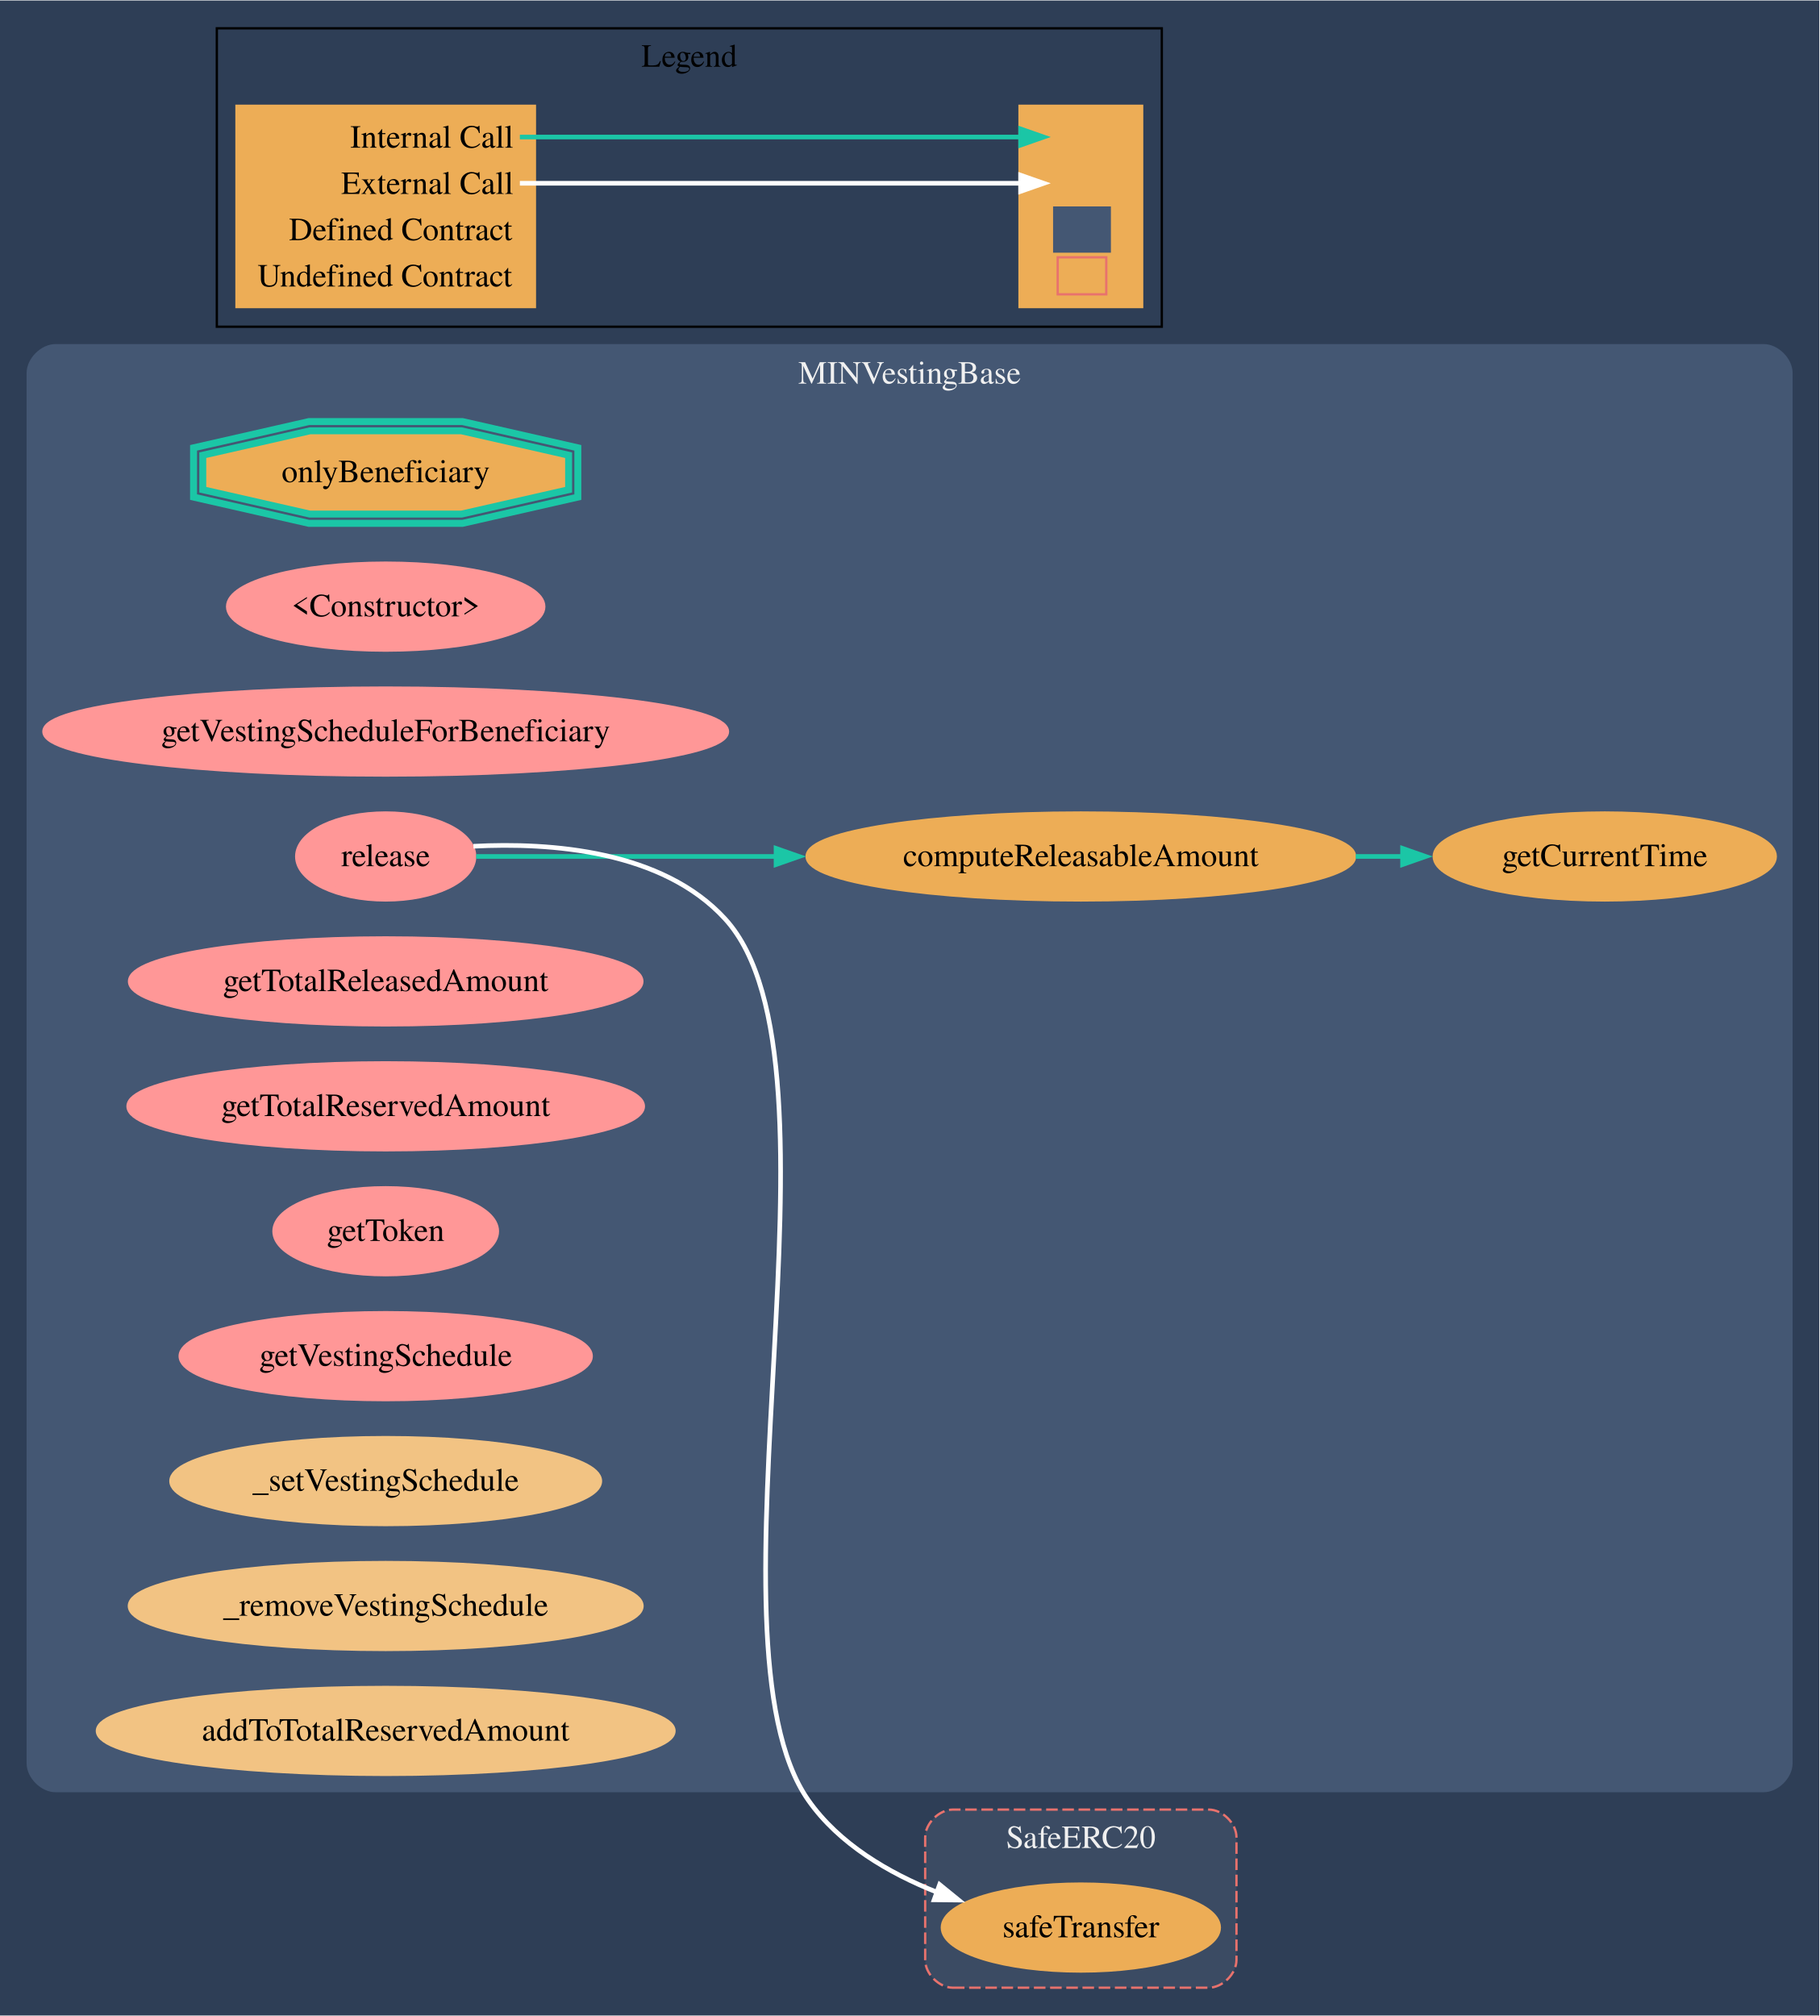
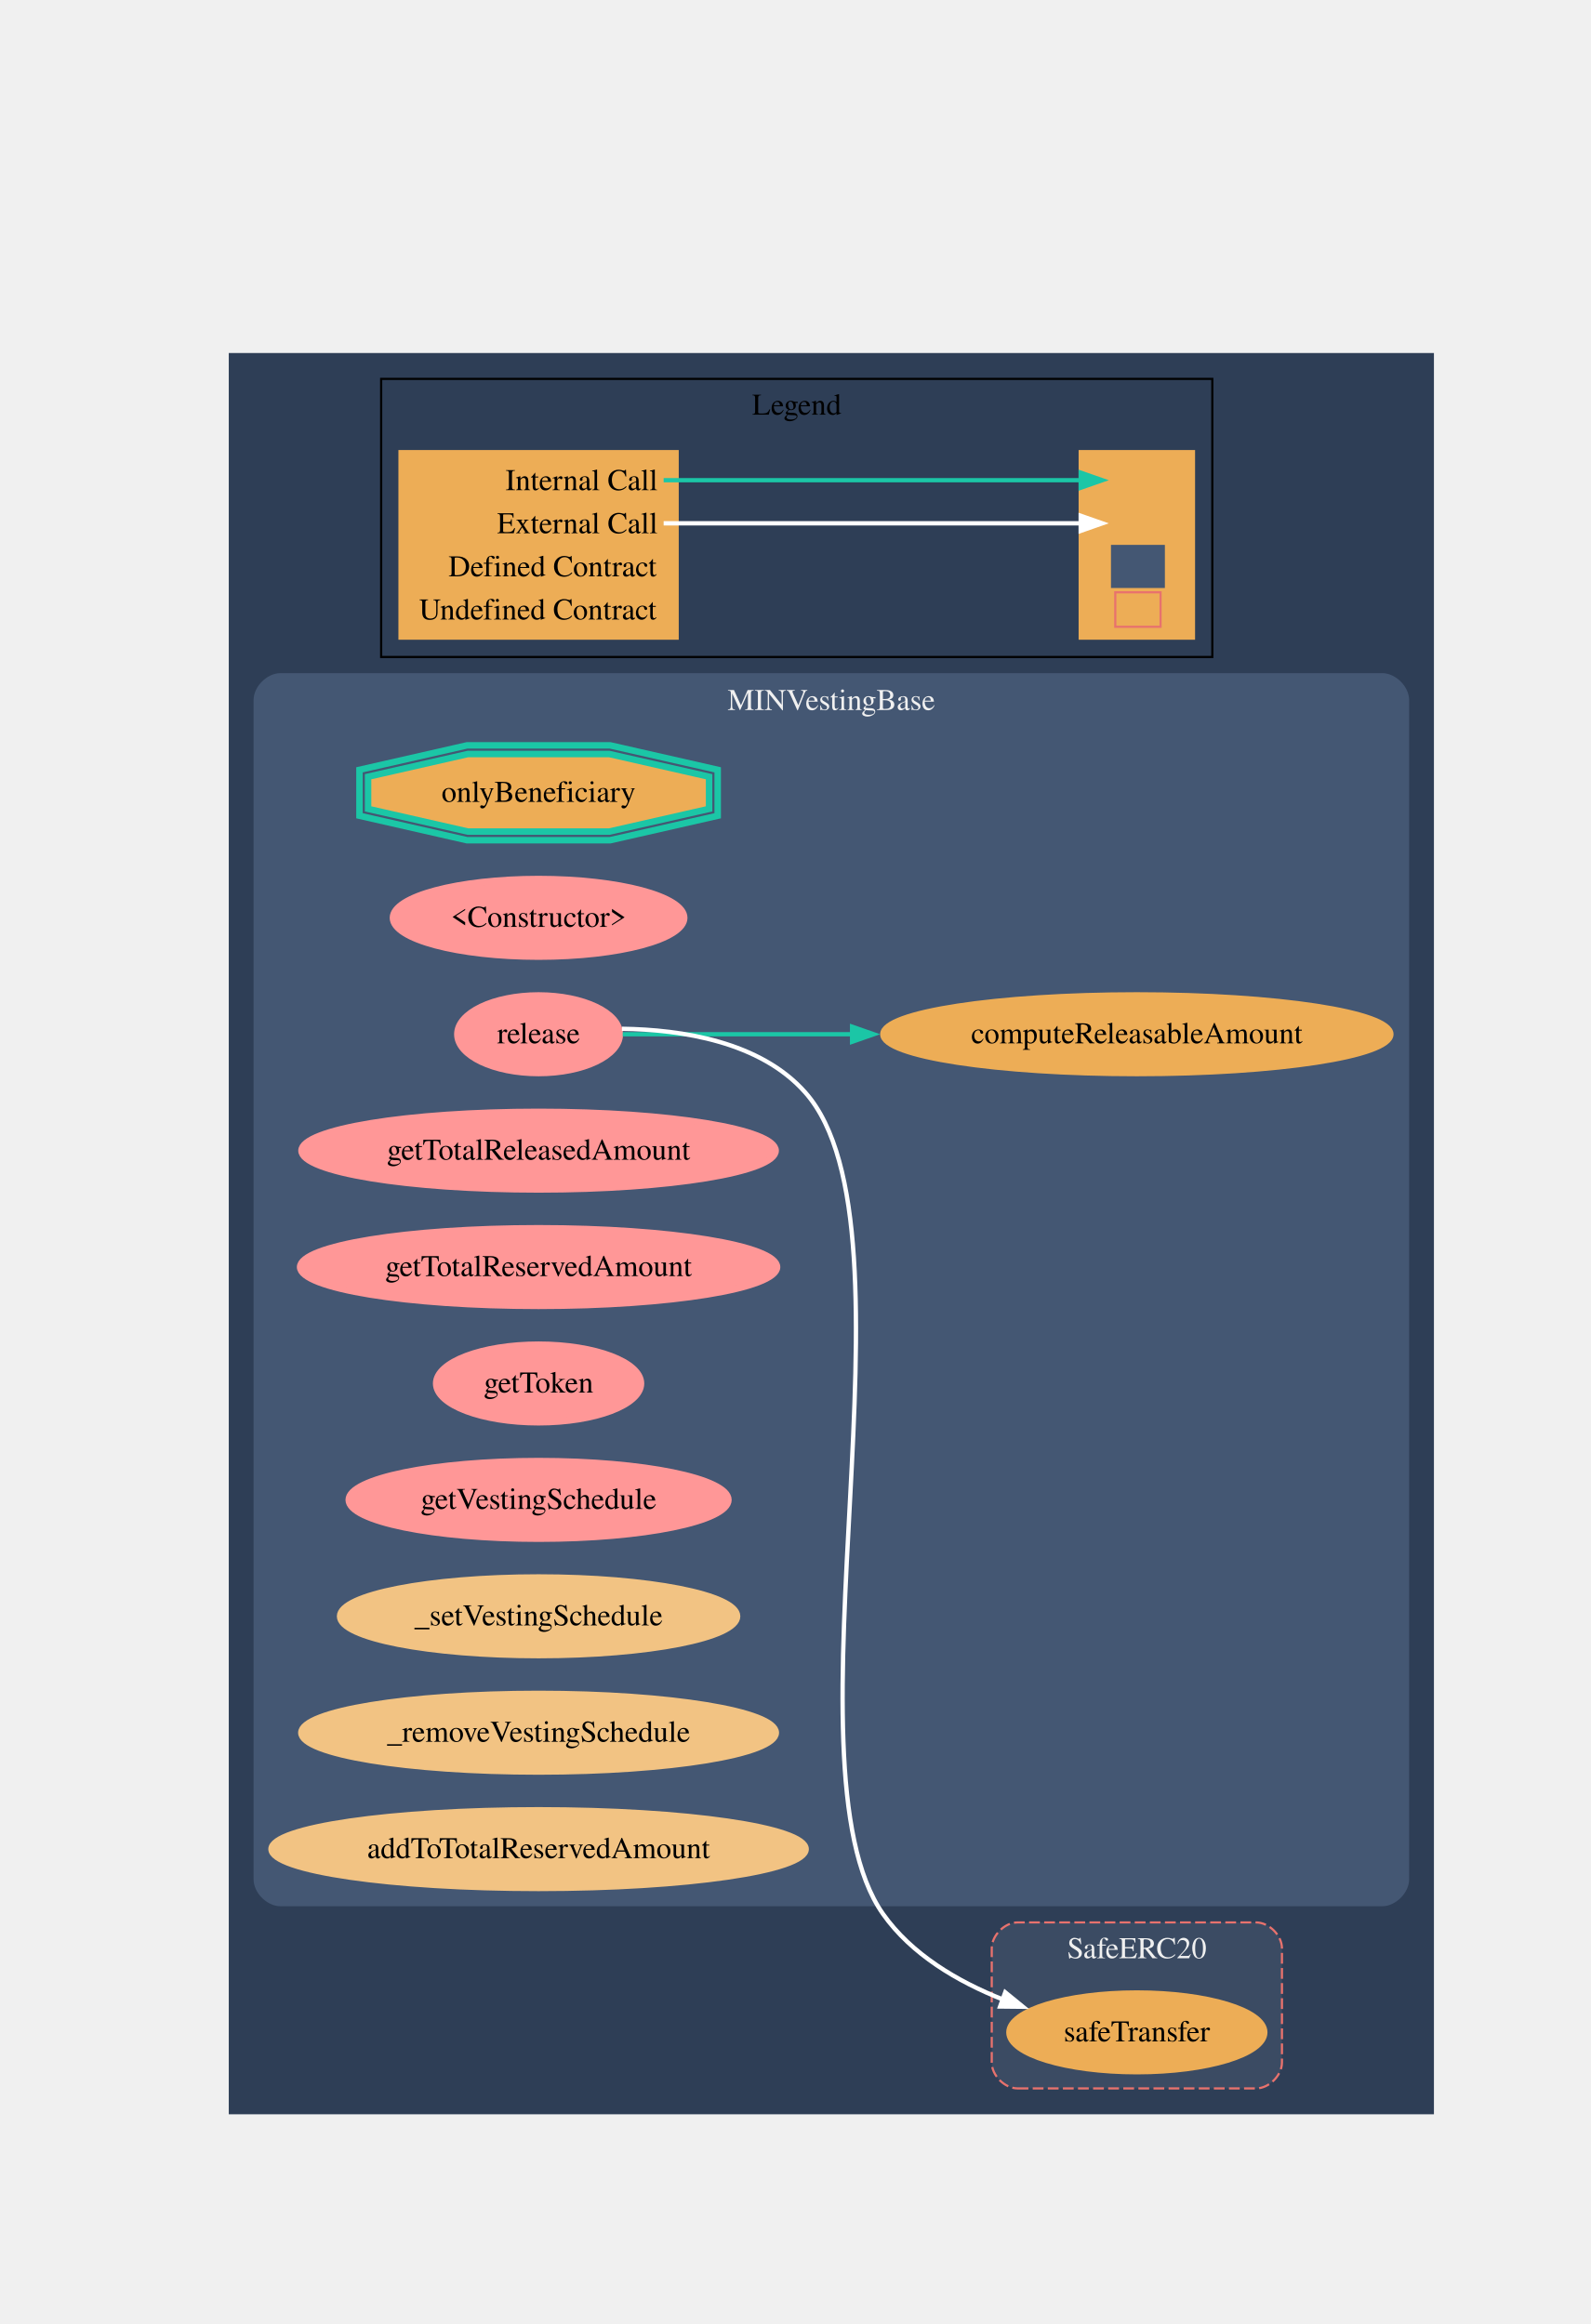
- <svg xmlns="http://www.w3.org/2000/svg" width="786pt" height="871pt" viewBox="0.00 0.00 786.42 871.00">
-   <g id="graph0" class="graph" transform="translate(4,867) scale(1)" data-name="G">
-     <polygon fill="#2e3e56" stroke="none" points="-4,4 -4,-867 782.42,-867 782.42,4 -4,4" style="" />
+ <svg xmlns="http://www.w3.org/2000/svg" width="559pt" height="817pt" viewBox="0.00 0.00 558.88 817.00">
+   <g id="graph0" class="graph" transform="translate(83.37263,740.2411) scale(0.7578583)" data-name="G">
+     <polygon fill="#2e3e56" stroke="none" points="-4,4 -4,-813 554.88,-813 554.88,4 -4,4" style="" />
    <g id="clust1" class="cluster" data-name="clusterMINVestingBase">
-       <path fill="#445773" stroke="#445773" d="M20,-93C20,-93 758.42,-93 758.42,-93 764.42,-93 770.42,-99 770.42,-105 770.42,-105 770.42,-706 770.42,-706 770.42,-712 764.42,-718 758.42,-718 758.42,-718 20,-718 20,-718 14,-718 8,-712 8,-706 8,-706 8,-105 8,-105 8,-99 14,-93 20,-93" style="" />
-       <text text-anchor="middle" x="389.21" y="-701.4" font-family="Times,serif" font-size="14.00" fill="#f0f0f0" style="">MINVestingBase</text>
+       <path fill="#445773" stroke="#445773" d="M20,-93C20,-93 530.88,-93 530.88,-93 536.88,-93 542.88,-99 542.88,-105 542.88,-105 542.88,-652 542.88,-652 542.88,-658 536.88,-664 530.88,-664 530.88,-664 20,-664 20,-664 14,-664 8,-658 8,-652 8,-652 8,-105 8,-105 8,-99 14,-93 20,-93" style="" />
+       <text text-anchor="middle" x="275.44" y="-647.4" font-family="Times,serif" font-size="14.00" fill="#f0f0f0" style="">MINVestingBase</text>
    </g>
    <g id="clust2" class="cluster" data-name="clusterSafeERC20">
-       <path fill="#3b4b63" stroke="#e8726d" stroke-dasharray="5,2" d="M407.94,-8C407.94,-8 518.51,-8 518.51,-8 524.51,-8 530.51,-14 530.51,-20 530.51,-20 530.51,-73 530.51,-73 530.51,-79 524.51,-85 518.51,-85 518.51,-85 407.94,-85 407.94,-85 401.94,-85 395.94,-79 395.94,-73 395.94,-73 395.94,-20 395.94,-20 395.94,-14 401.94,-8 407.94,-8" style="" />
-       <text text-anchor="middle" x="463.23" y="-68.4" font-family="Times,serif" font-size="14.00" fill="#f0f0f0" style="">SafeERC20</text>
+       <path fill="#3b4b63" stroke="#e8726d" stroke-dasharray="5,2" d="M361.82,-8C361.82,-8 472.4,-8 472.4,-8 478.4,-8 484.4,-14 484.4,-20 484.4,-20 484.4,-73 484.4,-73 484.4,-79 478.4,-85 472.4,-85 472.4,-85 361.82,-85 361.82,-85 355.82,-85 349.82,-79 349.82,-73 349.82,-73 349.82,-20 349.82,-20 349.82,-14 355.82,-8 361.82,-8" style="" />
+       <text text-anchor="middle" x="417.11" y="-68.4" font-family="Times,serif" font-size="14.00" fill="#f0f0f0" style="">SafeERC20</text>
    </g>
    <g id="clust3" class="cluster" data-name="cluster_01">
-       <polygon fill="#2e3e56" stroke="black" points="89.73,-726 89.73,-855 498.23,-855 498.23,-726 89.73,-726" style="" />
-       <text text-anchor="middle" x="293.98" y="-838.4" font-family="Times,serif" font-size="14.00" style="">Legend</text>
+       <polygon fill="#2e3e56" stroke="black" points="66.67,-672 66.67,-801 452.11,-801 452.11,-672 66.67,-672" style="" />
+       <text text-anchor="middle" x="259.39" y="-784.4" font-family="Times,serif" font-size="14.00" style="">Legend</text>
    </g>
    <g id="node1" class="node" pointer-events="visible" data-name="MINVestingBase.onlyBeneficiary">
-       <polygon fill="#edad56" stroke="#1bc6a6" stroke-width="3" points="241.8,-655.54 241.8,-670.46 195.48,-681 129.98,-681 83.66,-670.46 83.66,-655.54 129.98,-645 195.48,-645 241.8,-655.54" style="" />
-       <polygon fill="none" stroke="#1bc6a6" stroke-width="3" points="245.79,-652.35 245.79,-673.65 195.93,-685 129.53,-685 79.67,-673.65 79.67,-652.35 129.53,-641 195.93,-641 245.79,-652.35" style="" />
-       <text text-anchor="middle" x="162.73" y="-658.8" font-family="Times,serif" font-size="14.00" style="">onlyBeneficiary</text>
+       <polygon fill="#edad56" stroke="#1bc6a6" stroke-width="3" points="218.74,-601.54 218.74,-616.46 172.42,-627 106.92,-627 60.6,-616.46 60.6,-601.54 106.92,-591 172.42,-591 218.74,-601.54" style="" />
+       <polygon fill="none" stroke="#1bc6a6" stroke-width="3" points="222.73,-598.35 222.73,-619.65 172.87,-631 106.47,-631 56.61,-619.65 56.61,-598.35 106.47,-587 172.87,-587 222.73,-598.35" style="" />
+       <text text-anchor="middle" x="139.67" y="-604.8" font-family="Times,serif" font-size="14.00" style="">onlyBeneficiary</text>
    </g>
    <g id="node2" class="node" pointer-events="visible" data-name="MINVestingBase.&lt;Constructor&gt;">
-       <ellipse fill="#ff9797" stroke="#ff9797" stroke-width="3" cx="162.73" cy="-605" rx="67.55" ry="18" style="" />
-       <text text-anchor="middle" x="162.73" y="-600.8" font-family="Times,serif" font-size="14.00" style="">&lt;Constructor&gt;</text>
+       <ellipse fill="#ff9797" stroke="#ff9797" stroke-width="3" cx="139.67" cy="-551" rx="67.55" ry="18" style="" />
+       <text text-anchor="middle" x="139.67" y="-546.8" font-family="Times,serif" font-size="14.00" style="">&lt;Constructor&gt;</text>
    </g>
-     <g id="node3" class="node" pointer-events="visible" data-name="MINVestingBase.getVestingScheduleForBeneficiary">
-       <ellipse fill="#ff9797" stroke="#ff9797" stroke-width="3" cx="162.73" cy="-551" rx="146.96" ry="18" style="" />
-       <text text-anchor="middle" x="162.73" y="-546.8" font-family="Times,serif" font-size="14.00" style="">getVestingScheduleForBeneficiary</text>
+     <g id="node3" class="node" pointer-events="visible" data-name="MINVestingBase.release">
+       <ellipse fill="#ff9797" stroke="#ff9797" stroke-width="3" cx="139.67" cy="-497" rx="37.68" ry="18" style="" />
+       <text text-anchor="middle" x="139.67" y="-492.8" font-family="Times,serif" font-size="14.00" style="">release</text>
    </g>
-     <g id="node4" class="node" pointer-events="visible" data-name="MINVestingBase.release">
-       <ellipse fill="#ff9797" stroke="#ff9797" stroke-width="3" cx="162.73" cy="-497" rx="37.68" ry="18" style="" />
-       <text text-anchor="middle" x="162.73" y="-492.8" font-family="Times,serif" font-size="14.00" style="">release</text>
-     </g>
-     <g id="node5" class="node" pointer-events="visible" data-name="MINVestingBase.computeReleasableAmount">
-       <ellipse fill="#edad56" stroke="#edad56" stroke-width="3" cx="463.23" cy="-497" rx="117.54" ry="18" style="" />
-       <text text-anchor="middle" x="463.23" y="-492.8" font-family="Times,serif" font-size="14.00" style="">computeReleasableAmount</text>
+     <g id="node4" class="node" pointer-events="visible" data-name="MINVestingBase.computeReleasableAmount">
+       <ellipse fill="#edad56" stroke="#edad56" stroke-width="3" cx="417.11" cy="-497" rx="117.54" ry="18" style="" />
+       <text text-anchor="middle" x="417.11" y="-492.8" font-family="Times,serif" font-size="14.00" style="">computeReleasableAmount</text>
    </g>
    <g id="edge1" class="edge" data-name="MINVestingBase.release-&gt;MINVestingBase.computeReleasableAmount">
-       <path fill="none" stroke="#1bc6a6" stroke-width="2" d="M201.84,-497C234.81,-497 284.47,-497 331.61,-497" style="" />
-       <polygon fill="#1bc6a6" stroke="#1bc6a6" stroke-width="2" points="331.47,-500.5 341.47,-497 331.47,-493.5 331.47,-500.5" style="" />
+       <path fill="none" stroke="#1bc6a6" stroke-width="2" d="M178.68,-497C206.58,-497 246.26,-497 285.21,-497" style="" />
+       <polygon fill="#1bc6a6" stroke="#1bc6a6" stroke-width="2" points="285.06,-500.5 295.06,-497 285.06,-493.5 285.06,-500.5" style="" />
    </g>
-     <g id="node14" class="node" pointer-events="visible" data-name="SafeERC20.safeTransfer">
-       <ellipse fill="#edad56" stroke="#edad56" stroke-width="3" cx="463.23" cy="-34" rx="59.08" ry="18" style="" />
-       <text text-anchor="middle" x="463.23" y="-29.8" font-family="Times,serif" font-size="14.00" style="">safeTransfer</text>
+     <g id="node12" class="node" pointer-events="visible" data-name="SafeERC20.safeTransfer">
+       <ellipse fill="#edad56" stroke="#edad56" stroke-width="3" cx="417.11" cy="-34" rx="59.08" ry="18" style="" />
+       <text text-anchor="middle" x="417.11" y="-29.8" font-family="Times,serif" font-size="14.00" style="">safeTransfer</text>
    </g>
    <g id="edge2" class="edge" data-name="MINVestingBase.release-&gt;SafeERC20.safeTransfer">
-       <path fill="none" stroke="white" stroke-width="2" d="M200.66,-501.42C234.18,-503.16 282.37,-499.62 309.46,-470 366.86,-407.25 296.57,-158.59 345.46,-89 358.7,-70.15 380.14,-57.57 401.06,-49.26" style="" />
-       <polygon fill="white" stroke="white" stroke-width="2" points="402.19,-52.57 410.41,-45.88 399.81,-45.99 402.19,-52.57" style="" />
+       <path fill="none" stroke="white" stroke-width="2" d="M178.33,-499.53C206.07,-499.16 242.47,-493.6 263.34,-470 319.69,-406.3 250.46,-158.59 299.34,-89 312.59,-70.15 334.03,-57.57 354.95,-49.26" style="" />
+       <polygon fill="white" stroke="white" stroke-width="2" points="356.08,-52.57 364.29,-45.88 353.7,-45.99 356.08,-52.57" style="" />
    </g>
-     <g id="node13" class="node" pointer-events="visible" data-name="MINVestingBase.getCurrentTime">
-       <ellipse fill="#edad56" stroke="#edad56" stroke-width="3" cx="689.71" cy="-497" rx="72.93" ry="18" style="" />
-       <text text-anchor="middle" x="689.71" y="-492.8" font-family="Times,serif" font-size="14.00" style="">getCurrentTime</text>
+     <g id="node5" class="node" pointer-events="visible" data-name="MINVestingBase.getTotalReleasedAmount">
+       <ellipse fill="#ff9797" stroke="#ff9797" stroke-width="3" cx="139.67" cy="-443" rx="109.95" ry="18" style="" />
+       <text text-anchor="middle" x="139.67" y="-438.8" font-family="Times,serif" font-size="14.00" style="">getTotalReleasedAmount</text>
    </g>
-     <g id="edge3" class="edge" data-name="MINVestingBase.computeReleasableAmount-&gt;MINVestingBase.getCurrentTime">
-       <path fill="none" stroke="#1bc6a6" stroke-width="2" d="M582.05,-497C588.96,-497 595.83,-497 602.57,-497" style="" />
-       <polygon fill="#1bc6a6" stroke="#1bc6a6" stroke-width="2" points="602.31,-500.5 612.31,-497 602.31,-493.5 602.31,-500.5" style="" />
+     <g id="node6" class="node" pointer-events="visible" data-name="MINVestingBase.getTotalReservedAmount">
+       <ellipse fill="#ff9797" stroke="#ff9797" stroke-width="3" cx="139.67" cy="-389" rx="110.6" ry="18" style="" />
+       <text text-anchor="middle" x="139.67" y="-384.8" font-family="Times,serif" font-size="14.00" style="">getTotalReservedAmount</text>
    </g>
-     <g id="node6" class="node" pointer-events="visible" data-name="MINVestingBase.getTotalReleasedAmount">
-       <ellipse fill="#ff9797" stroke="#ff9797" stroke-width="3" cx="162.73" cy="-443" rx="109.95" ry="18" style="" />
-       <text text-anchor="middle" x="162.73" y="-438.8" font-family="Times,serif" font-size="14.00" style="">getTotalReleasedAmount</text>
+     <g id="node7" class="node" pointer-events="visible" data-name="MINVestingBase.getToken">
+       <ellipse fill="#ff9797" stroke="#ff9797" stroke-width="3" cx="139.67" cy="-335" rx="47.51" ry="18" style="" />
+       <text text-anchor="middle" x="139.67" y="-330.8" font-family="Times,serif" font-size="14.00" style="">getToken</text>
    </g>
-     <g id="node7" class="node" pointer-events="visible" data-name="MINVestingBase.getTotalReservedAmount">
-       <ellipse fill="#ff9797" stroke="#ff9797" stroke-width="3" cx="162.73" cy="-389" rx="110.6" ry="18" style="" />
-       <text text-anchor="middle" x="162.73" y="-384.8" font-family="Times,serif" font-size="14.00" style="">getTotalReservedAmount</text>
+     <g id="node8" class="node" pointer-events="visible" data-name="MINVestingBase.getVestingSchedule">
+       <ellipse fill="#ff9797" stroke="#ff9797" stroke-width="3" cx="139.67" cy="-281" rx="88.05" ry="18" style="" />
+       <text text-anchor="middle" x="139.67" y="-276.8" font-family="Times,serif" font-size="14.00" style="">getVestingSchedule</text>
    </g>
-     <g id="node8" class="node" pointer-events="visible" data-name="MINVestingBase.getToken">
-       <ellipse fill="#ff9797" stroke="#ff9797" stroke-width="3" cx="162.73" cy="-335" rx="47.51" ry="18" style="" />
-       <text text-anchor="middle" x="162.73" y="-330.8" font-family="Times,serif" font-size="14.00" style="">getToken</text>
+     <g id="node9" class="node" pointer-events="visible" data-name="MINVestingBase._setVestingSchedule">
+       <ellipse fill="#f2c383" stroke="#f2c383" stroke-width="3" cx="139.67" cy="-227" rx="92.06" ry="18" style="" />
+       <text text-anchor="middle" x="139.67" y="-222.8" font-family="Times,serif" font-size="14.00" style="">_setVestingSchedule</text>
    </g>
-     <g id="node9" class="node" pointer-events="visible" data-name="MINVestingBase.getVestingSchedule">
-       <ellipse fill="#ff9797" stroke="#ff9797" stroke-width="3" cx="162.73" cy="-281" rx="88.05" ry="18" style="" />
-       <text text-anchor="middle" x="162.73" y="-276.8" font-family="Times,serif" font-size="14.00" style="">getVestingSchedule</text>
+     <g id="node10" class="node" pointer-events="visible" data-name="MINVestingBase._removeVestingSchedule">
+       <ellipse fill="#f2c383" stroke="#f2c383" stroke-width="3" cx="139.67" cy="-173" rx="110.02" ry="18" style="" />
+       <text text-anchor="middle" x="139.67" y="-168.8" font-family="Times,serif" font-size="14.00" style="">_removeVestingSchedule</text>
    </g>
-     <g id="node10" class="node" pointer-events="visible" data-name="MINVestingBase._setVestingSchedule">
-       <ellipse fill="#f2c383" stroke="#f2c383" stroke-width="3" cx="162.73" cy="-227" rx="92.06" ry="18" style="" />
-       <text text-anchor="middle" x="162.73" y="-222.8" font-family="Times,serif" font-size="14.00" style="">_setVestingSchedule</text>
+     <g id="node11" class="node" pointer-events="visible" data-name="MINVestingBase.addToTotalReservedAmount">
+       <ellipse fill="#f2c383" stroke="#f2c383" stroke-width="3" cx="139.67" cy="-119" rx="123.84" ry="18" style="" />
+       <text text-anchor="middle" x="139.67" y="-114.8" font-family="Times,serif" font-size="14.00" style="">addToTotalReservedAmount</text>
    </g>
-     <g id="node11" class="node" pointer-events="visible" data-name="MINVestingBase._removeVestingSchedule">
-       <ellipse fill="#f2c383" stroke="#f2c383" stroke-width="3" cx="162.73" cy="-173" rx="110.02" ry="18" style="" />
-       <text text-anchor="middle" x="162.73" y="-168.8" font-family="Times,serif" font-size="14.00" style="">_removeVestingSchedule</text>
+     <g id="node13" class="node" pointer-events="visible" data-name="key">
+       <polygon fill="#edad56" stroke="none" stroke-width="3" points="204.67,-768 74.67,-768 74.67,-680 204.67,-680 204.67,-768" style="" />
+       <text text-anchor="start" x="124.31" y="-749.4" font-family="Times,serif" font-size="14.00" style="">Internal Call</text>
+       <text text-anchor="start" x="120.42" y="-729.4" font-family="Times,serif" font-size="14.00" style="">External Call</text>
+       <text text-anchor="start" x="97.87" y="-709.4" font-family="Times,serif" font-size="14.00" style="">Defined Contract</text>
+       <text text-anchor="start" x="84.27" y="-689.4" font-family="Times,serif" font-size="14.00" style="">Undefined Contract</text>
    </g>
-     <g id="node12" class="node" pointer-events="visible" data-name="MINVestingBase.addToTotalReservedAmount">
-       <ellipse fill="#f2c383" stroke="#f2c383" stroke-width="3" cx="162.73" cy="-119" rx="123.84" ry="18" style="" />
-       <text text-anchor="middle" x="162.73" y="-114.8" font-family="Times,serif" font-size="14.00" style="">addToTotalReservedAmount</text>
+     <g id="node14" class="node" pointer-events="visible" data-name="key2">
+       <polygon fill="#edad56" stroke="none" stroke-width="3" points="444.11,-768 390.11,-768 390.11,-680 444.11,-680 444.11,-768" style="" />
+       <text text-anchor="start" x="407.11" y="-749.4" font-family="Times,serif" font-size="14.00" style="">   </text>
+       <text text-anchor="start" x="407.11" y="-729.4" font-family="Times,serif" font-size="14.00" style="">   </text>
+       <polygon fill="#445773" stroke="none" points="405.11,-704 405.11,-724 430.11,-724 430.11,-704 405.11,-704" style="" />
+       <text text-anchor="start" x="407.11" y="-709.4" font-family="Times,serif" font-size="14.00" style="">   </text>
+       <polygon fill="none" stroke="#e8726d" points="407.11,-686 407.11,-702 428.11,-702 428.11,-686 407.11,-686" style="" />
    </g>
-     <g id="node15" class="node" pointer-events="visible" data-name="key">
-       <polygon fill="#edad56" stroke="none" stroke-width="3" points="227.73,-822 97.73,-822 97.73,-734 227.73,-734 227.73,-822" style="" />
-       <text text-anchor="start" x="147.37" y="-803.4" font-family="Times,serif" font-size="14.00" style="">Internal Call</text>
-       <text text-anchor="start" x="143.48" y="-783.4" font-family="Times,serif" font-size="14.00" style="">External Call</text>
-       <text text-anchor="start" x="120.93" y="-763.4" font-family="Times,serif" font-size="14.00" style="">Defined Contract</text>
-       <text text-anchor="start" x="107.33" y="-743.4" font-family="Times,serif" font-size="14.00" style="">Undefined Contract</text>
-     </g>
-     <g id="node16" class="node" pointer-events="visible" data-name="key2">
-       <polygon fill="#edad56" stroke="none" stroke-width="3" points="490.23,-822 436.23,-822 436.23,-734 490.23,-734 490.23,-822" style="" />
-       <text text-anchor="start" x="453.23" y="-803.4" font-family="Times,serif" font-size="14.00" style="">   </text>
-       <text text-anchor="start" x="453.23" y="-783.4" font-family="Times,serif" font-size="14.00" style="">   </text>
-       <polygon fill="#445773" stroke="none" points="451.23,-758 451.23,-778 476.23,-778 476.23,-758 451.23,-758" style="" />
-       <text text-anchor="start" x="453.23" y="-763.4" font-family="Times,serif" font-size="14.00" style="">   </text>
-       <polygon fill="none" stroke="#e8726d" points="453.23,-740 453.23,-756 474.23,-756 474.23,-740 453.23,-740" style="" />
+     <g id="edge3" class="edge" data-name="key-&gt;key2">
+       <path fill="none" stroke="#1bc6a6" stroke-width="2" d="M197.67,-754C284.94,-754 309.95,-754 391.15,-754" style="" />
+       <polygon fill="#1bc6a6" stroke="#1bc6a6" stroke-width="2" points="391.08,-757.5 401.08,-754 391.08,-750.5 391.08,-757.5" style="" />
    </g>
    <g id="edge4" class="edge" data-name="key-&gt;key2">
-       <path fill="none" stroke="#1bc6a6" stroke-width="2" d="M220.73,-808C318.24,-808 345.84,-808 437.21,-808" style="" />
-       <polygon fill="#1bc6a6" stroke="#1bc6a6" stroke-width="2" points="437.2,-811.5 447.2,-808 437.2,-804.5 437.2,-811.5" style="" />
-     </g>
-     <g id="edge5" class="edge" data-name="key-&gt;key2">
-       <path fill="none" stroke="white" stroke-width="2" d="M220.73,-788C318.24,-788 345.84,-788 437.21,-788" style="" />
-       <polygon fill="white" stroke="white" stroke-width="2" points="437.2,-791.5 447.2,-788 437.2,-784.5 437.2,-791.5" style="" />
+       <path fill="none" stroke="white" stroke-width="2" d="M197.67,-734C284.94,-734 309.95,-734 391.15,-734" style="" />
+       <polygon fill="white" stroke="white" stroke-width="2" points="391.08,-737.5 401.08,-734 391.08,-730.5 391.08,-737.5" style="" />
    </g>
  </g>
</svg>
